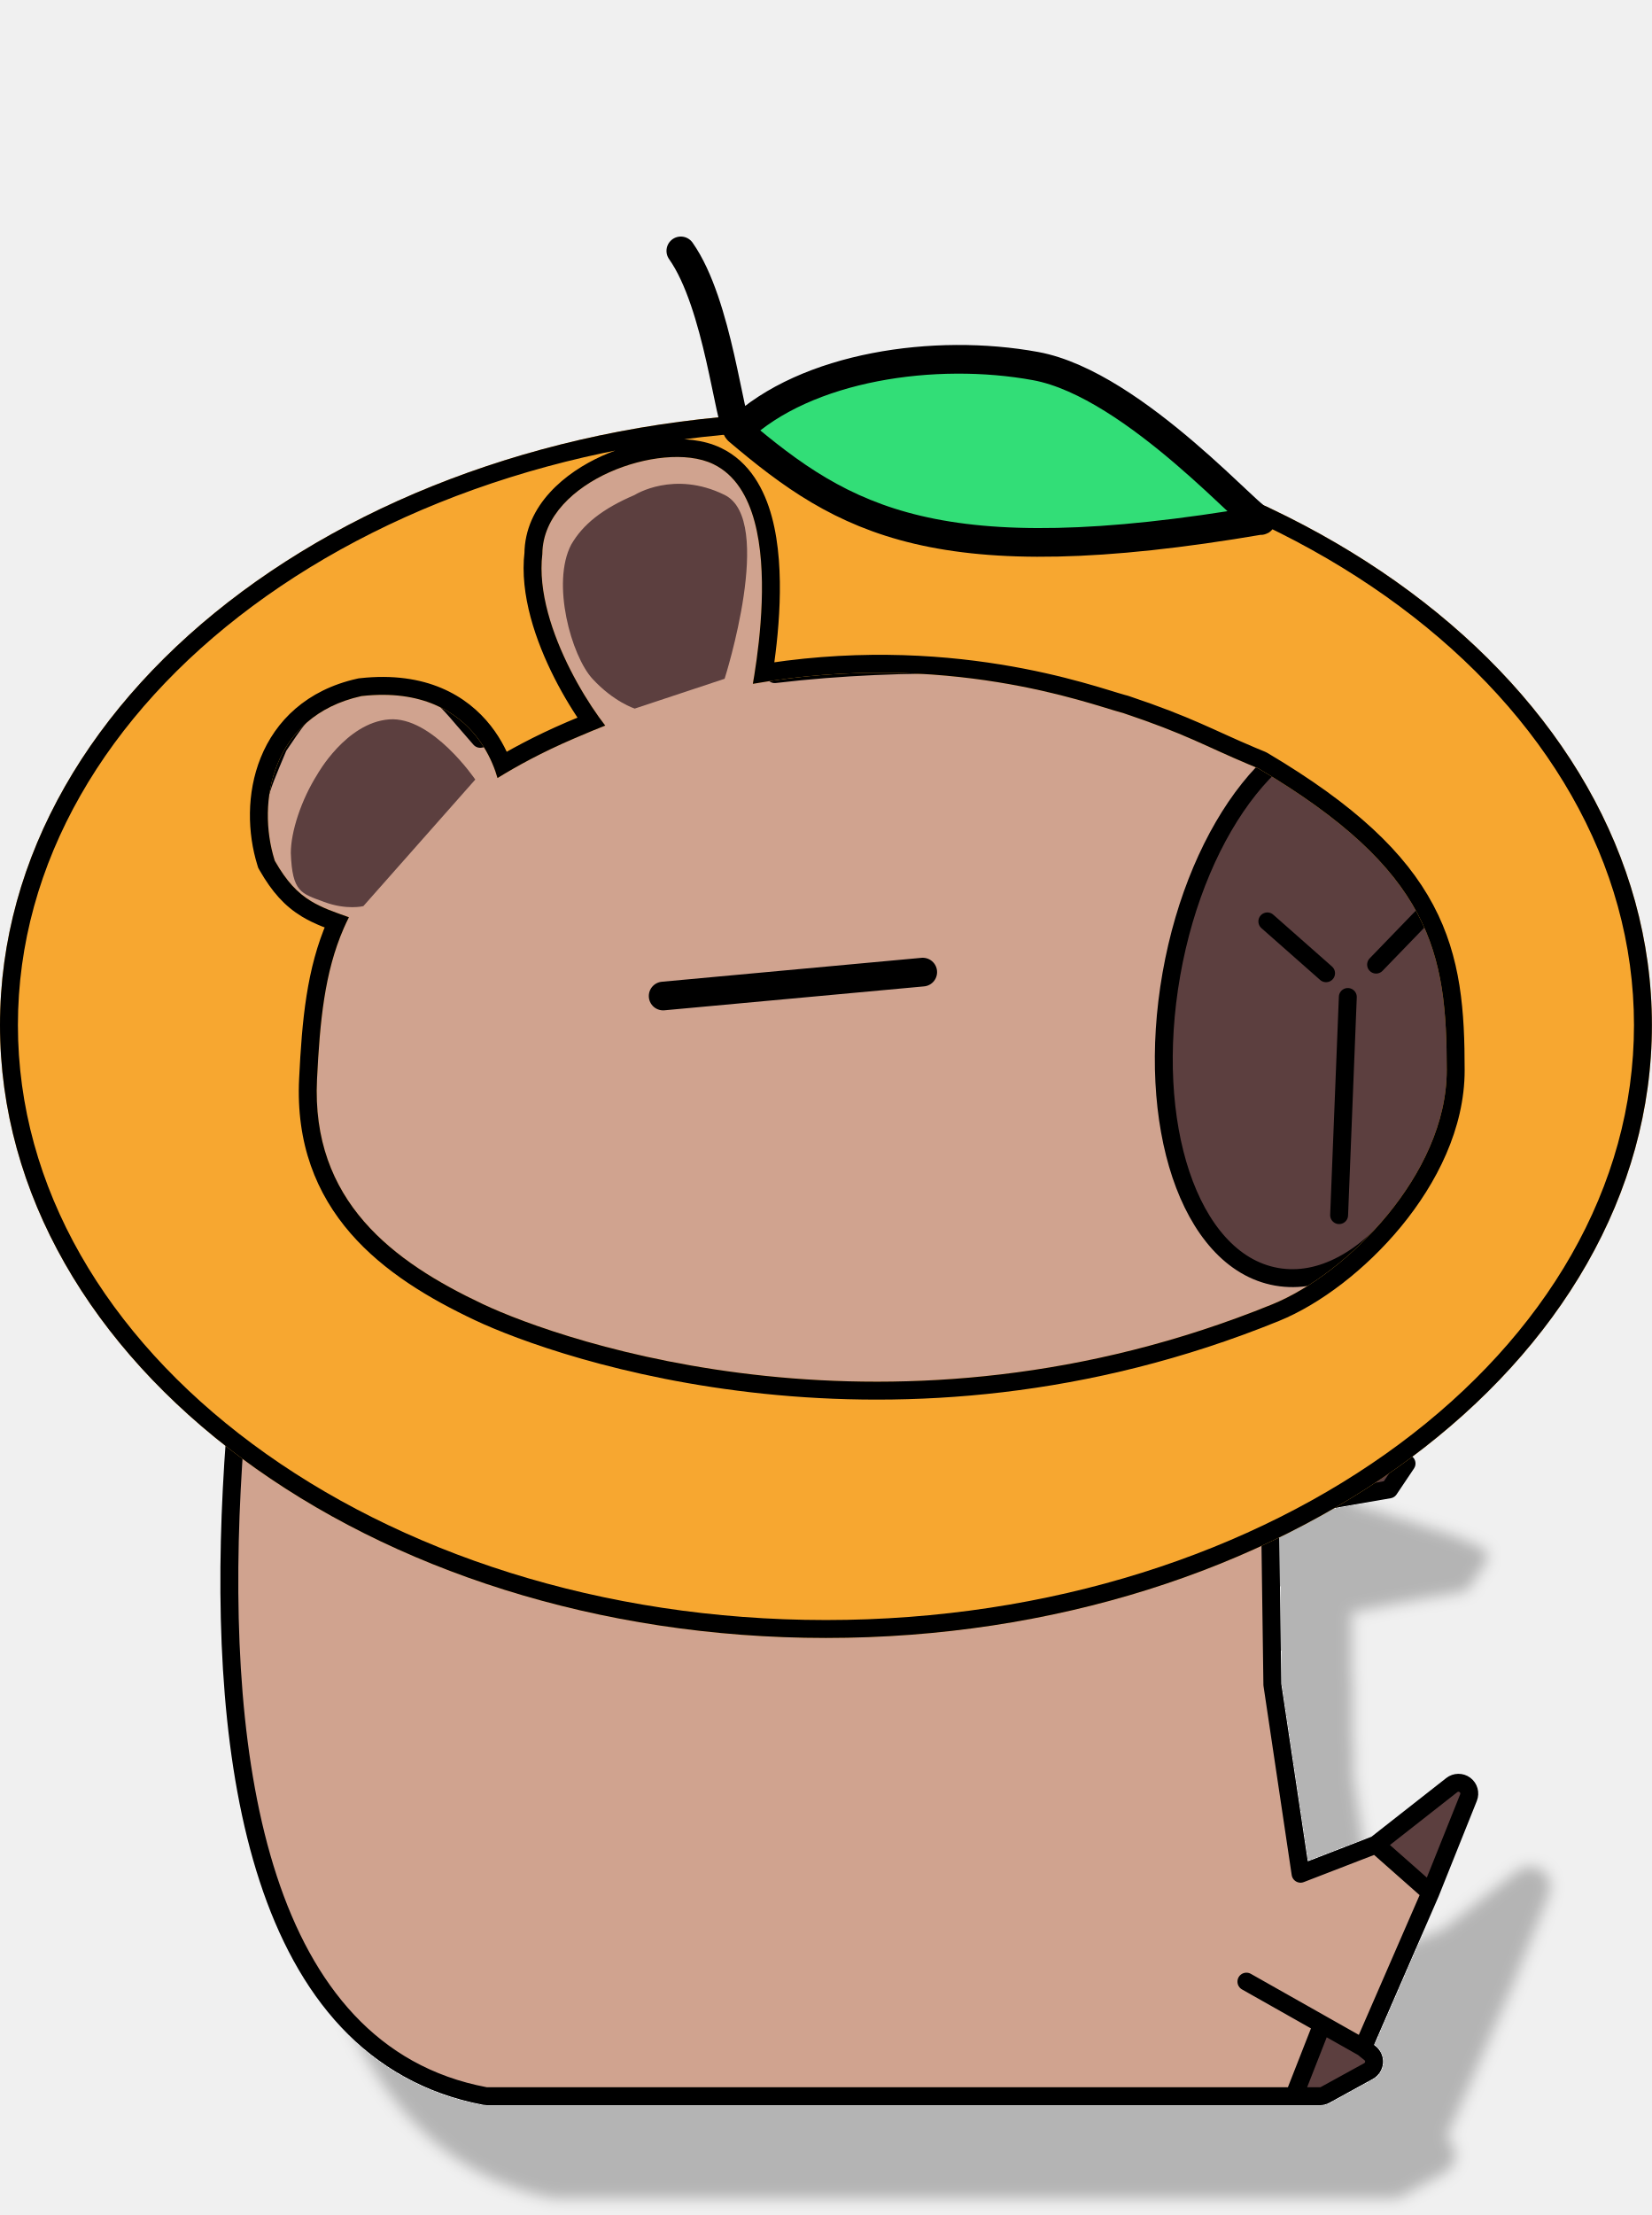
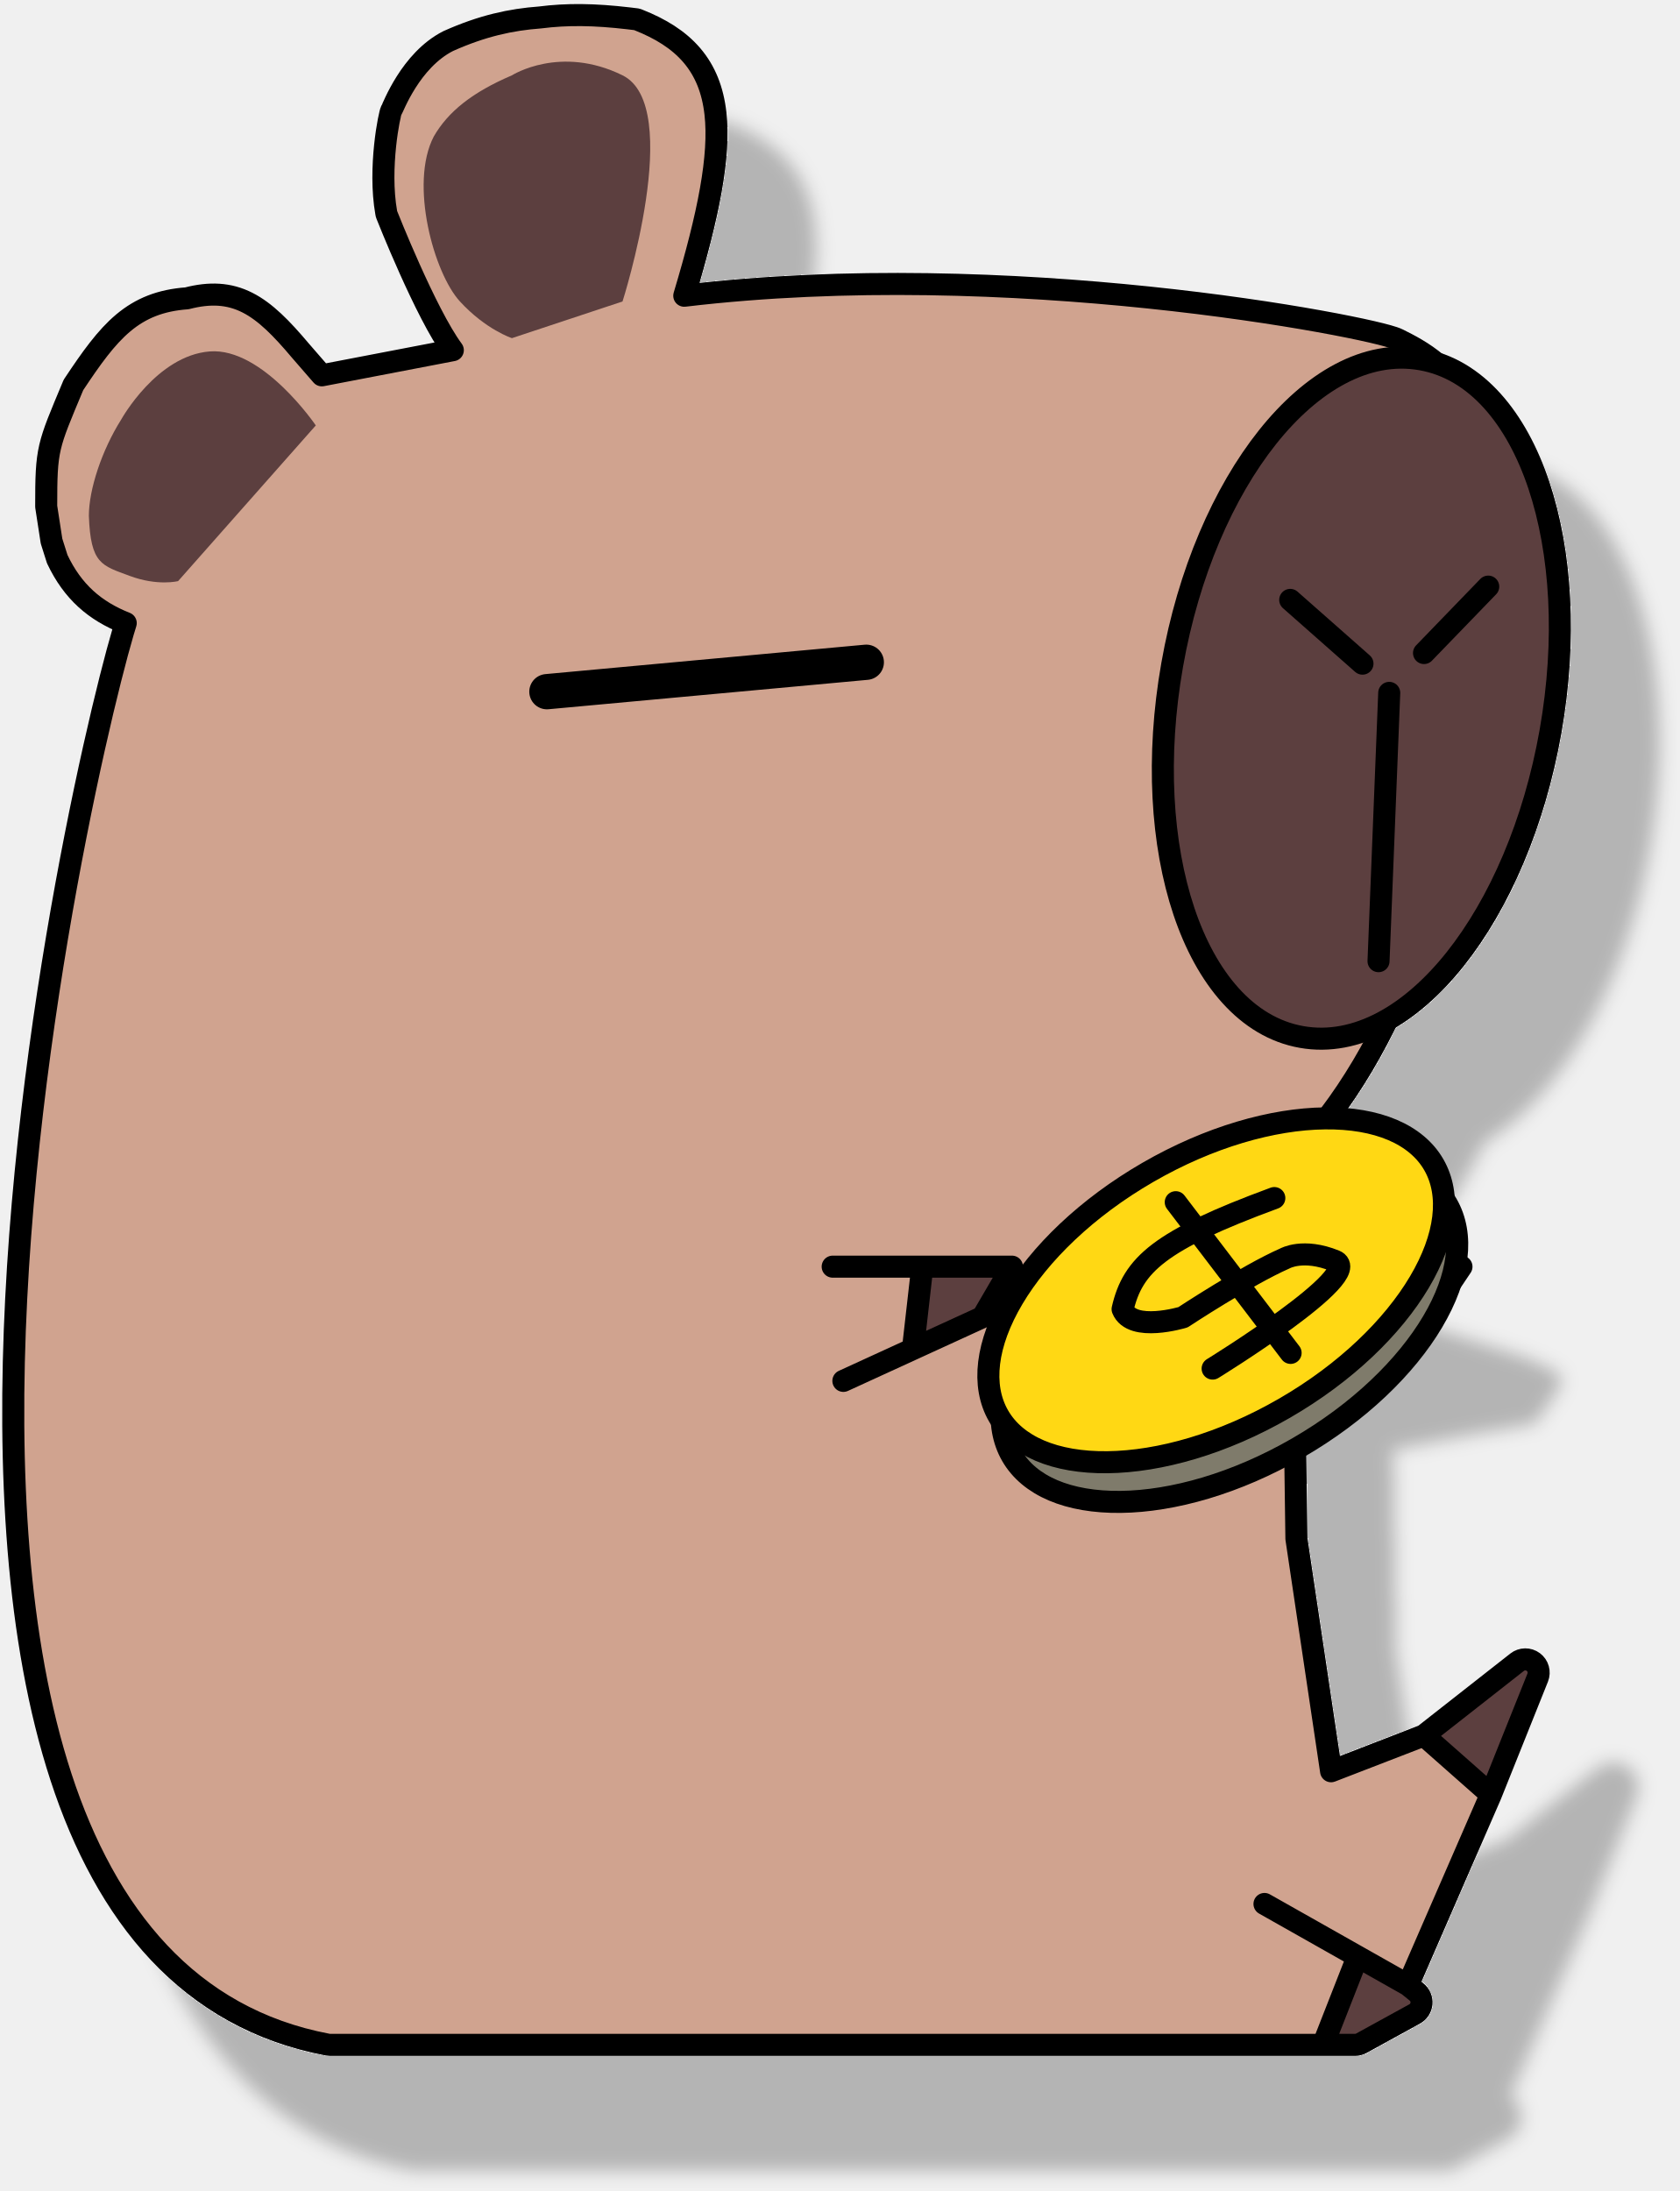
- <svg xmlns="http://www.w3.org/2000/svg" width="461" height="618" viewBox="0 0 461 618" fill="none">
-   <g filter="url(#filter0_d_45_21)">
-     <path d="M405.152 498.052L383.99 514.657L399.193 528.077L409.821 501.543C410.329 500.276 409.921 498.826 408.827 498.008C407.734 497.191 406.226 497.209 405.152 498.052Z" fill="#5C3F3F" />
-     <path d="M382.346 572.857L380.398 571.283L368.975 564.829L361.125 584.851H368.372C368.88 584.851 369.381 584.722 369.827 584.477L381.903 577.844C382.784 577.36 383.367 576.469 383.456 575.468C383.545 574.468 383.128 573.488 382.346 572.857Z" fill="#5C3F3F" />
-     <path d="M203.552 125.154C195.859 124.257 189.648 124.172 183.484 124.96C176.879 125.453 170.449 126.843 162.687 130.309C154.068 134.674 150.146 145.506 149.761 146.073C149.375 146.64 146.792 159.031 148.618 169.27C148.618 169.27 148.635 169.411 148.658 169.499C148.681 169.587 148.733 169.719 148.733 169.719C148.733 169.719 157.562 192.114 163.719 200.435L134.011 206.139L129.113 200.498C124.907 195.506 121.231 191.735 117.156 189.663C112.915 187.506 108.566 187.336 103.393 188.671C97.445 189.11 92.965 190.89 88.959 194.249C85.05 197.528 81.705 202.23 77.819 208.082L77.661 208.321L77.55 208.586C71.795 222.349 71.479 222.626 71.479 235.893L72.686 243.733L73.981 247.821C77.493 255.259 82.564 259.59 89.522 262.343C89.33 262.95 89.122 263.635 88.899 264.393C88.124 267.028 87.147 270.623 86.033 275.036C83.805 283.865 81.015 296.025 78.177 310.442C72.504 339.265 66.624 377.187 64.673 415.598C62.725 453.953 64.679 493.063 74.846 524.127C85.033 555.254 103.685 578.824 135.328 584.798C135.513 584.833 135.702 584.851 135.89 584.851H361.125L368.975 564.829L380.398 571.283L399.159 528.159C399.17 528.132 399.182 528.104 399.193 528.077L383.99 514.657L362.951 522.784L355.083 470.028L353.896 384.052C378.691 358.914 389.97 319.428 394.66 285.359C397.044 268.041 397.749 251.956 397.612 239.574C397.544 233.384 397.265 228.094 396.876 224.019C396.502 220.101 395.997 216.931 395.329 215.262C391.027 204.52 383.125 200.477 378.176 198.005C377.583 197.709 376.707 197.435 375.832 197.189C374.872 196.919 373.635 196.608 372.155 196.267C369.19 195.584 365.169 194.76 360.266 193.877C350.457 192.11 337.061 190.094 321.437 188.472C291.47 185.361 253.178 183.691 216.223 188.083C221.782 169.574 224.378 156.377 223.297 146.757C222.699 141.441 220.971 137.084 217.931 133.53C214.923 130.014 210.819 127.505 205.842 125.533L205.488 125.392L205.111 125.344L203.552 125.154Z" fill="#D0A38F" />
-     <path d="M383.99 514.657L362.951 522.784L355.083 470.028L353.896 384.052C378.691 358.914 389.97 319.428 394.66 285.359C397.044 268.041 397.749 251.956 397.612 239.574C397.544 233.384 397.265 228.094 396.876 224.019C396.502 220.101 395.997 216.931 395.329 215.262C391.027 204.52 383.125 200.477 378.176 198.005C377.583 197.709 376.707 197.435 375.833 197.189C374.872 196.919 373.635 196.608 372.155 196.267C369.19 195.584 365.169 194.76 360.266 193.877C350.457 192.11 337.061 190.094 321.437 188.472C291.47 185.361 253.178 183.691 216.223 188.083C221.782 169.574 224.378 156.377 223.297 146.757C222.699 141.441 220.971 137.084 217.931 133.53C214.923 130.014 210.819 127.505 205.842 125.533L205.488 125.392L205.111 125.344L203.552 125.154C195.859 124.257 189.648 124.172 183.484 124.96C176.879 125.453 170.449 126.843 162.687 130.309C154.068 134.674 150.146 145.506 149.761 146.073C149.375 146.64 146.792 159.031 148.618 169.27C148.618 169.27 148.635 169.411 148.658 169.499C148.681 169.587 148.733 169.719 148.733 169.719C148.733 169.719 157.562 192.114 163.719 200.435L134.011 206.139L129.113 200.498C124.907 195.506 121.231 191.735 117.156 189.663C112.915 187.506 108.566 187.336 103.393 188.671C97.445 189.11 92.965 190.89 88.959 194.249C85.05 197.528 81.705 202.23 77.819 208.082L77.661 208.321L77.55 208.586C71.795 222.349 71.479 222.626 71.479 235.893L72.686 243.733L73.981 247.821C77.493 255.259 82.564 259.59 89.522 262.343C89.33 262.95 89.122 263.635 88.899 264.393C88.124 267.028 87.147 270.623 86.033 275.036C83.805 283.865 81.015 296.025 78.177 310.442C72.504 339.265 66.624 377.187 64.673 415.598C62.725 453.953 64.679 493.063 74.846 524.127C85.033 555.254 103.685 578.824 135.328 584.798C135.513 584.833 135.702 584.851 135.89 584.851H361.125M383.99 514.657L405.152 498.052C406.226 497.209 407.734 497.191 408.827 498.008C409.921 498.826 410.329 500.276 409.821 501.543L399.193 528.077M383.99 514.657L399.193 528.077M399.193 528.077C399.182 528.104 399.17 528.132 399.159 528.159L380.398 571.283M380.398 571.283L382.346 572.857C383.128 573.488 383.545 574.468 383.456 575.468C383.367 576.469 382.784 577.36 381.903 577.844L369.827 584.477C369.381 584.722 368.88 584.851 368.372 584.851H361.125M380.398 571.283L368.975 564.83M347.841 552.889L368.975 564.83M368.975 564.83L361.125 584.851" stroke="black" stroke-width="5" stroke-linecap="round" stroke-linejoin="round" />
-     <path d="M132.636 217.501L101.403 252.816C101.403 252.816 96.775 254.001 90.413 251.631C84.051 249.262 81.559 248.963 81.159 238.006C81.159 232.081 84.051 223.195 88.532 216.103C88.532 216.103 96.551 201.651 108.579 200.718C120.607 199.786 132.636 217.501 132.636 217.501Z" fill="#5C3F3F" />
-     <path d="M202.217 189.382L177.131 197.703C177.131 197.703 171.235 195.809 165.333 189.382C159.432 182.955 153.811 162.69 159.404 151.955C162.673 146.292 168.14 141.933 177.131 138.086C177.131 138.086 188.074 131.109 202.217 138.086C216.36 145.063 202.217 189.382 202.217 189.382Z" fill="#5C3F3F" />
-     <path d="M383.368 202.511C395.865 204.715 404.996 215.895 410.064 231.011C415.166 246.232 416.408 266.062 412.727 286.935C409.047 307.808 401.098 326.017 391.097 338.575C381.165 351.047 368.761 358.43 356.264 356.227C343.767 354.023 334.636 342.842 329.568 327.725C324.466 312.505 323.224 292.675 326.905 271.802C330.585 250.929 338.534 232.72 348.534 220.162C358.467 207.691 370.871 200.308 383.368 202.511Z" fill="#5C3F3F" stroke="black" stroke-width="5" />
-     <path d="M290.556 408.324L283.879 419.772L268.097 427.003L270.222 408.324H290.556Z" fill="#5C3F3F" />
-     <path d="M375.5 401.965L355.5 395.5V421.5L373.712 417.983L375.5 401.965Z" fill="#D0A38F" />
-     <path d="M387.673 415.555L392.528 408.324L385.852 405.311L375.5 401.965L373.712 417.983L387.673 415.555Z" fill="#5C3F3F" />
-     <path d="M353.682 257.079L370.07 271.54M384.031 269.13L398.598 254.066M376.14 278.169L373.712 339.028M249.888 408.324H270.222M252.316 434.234L268.097 427.003M270.222 408.324H290.556L283.879 419.772L268.097 427.003M270.222 408.324L268.097 427.003M375.5 401.965L385.852 405.311L392.528 408.324L387.673 415.555L373.712 417.983M375.5 401.965L355.5 395.5V421.5L373.712 417.983M375.5 401.965L373.712 417.983" stroke="black" stroke-width="5" stroke-linecap="round" stroke-linejoin="round" />
-     <path d="M257.514 271.225L185.065 277.898" stroke="black" stroke-width="8" stroke-linecap="round" stroke-linejoin="round" />
+ <svg xmlns="http://www.w3.org/2000/svg" width="381" height="497" viewBox="0 0 381 497" fill="none">
+   <g filter="url(#filter0_d_50_2)">
+     <path d="M344.152 377.052L322.99 393.657L338.193 407.078L348.822 380.543C349.329 379.277 348.921 377.826 347.827 377.009C346.734 376.191 345.226 376.209 344.152 377.052Z" fill="#5C3F3F" />
+     <path d="M321.346 451.857L319.398 450.284L307.975 443.83L300.125 463.851H307.372C307.88 463.851 308.381 463.723 308.827 463.478L320.903 456.844C321.784 456.36 322.367 455.469 322.456 454.469C322.545 453.468 322.129 452.489 321.346 451.857Z" fill="#5C3F3F" />
+     <path d="M142.552 4.155C134.859 3.258 128.648 3.172 122.484 3.961C115.88 4.454 109.449 5.843 101.687 9.309C93.068 13.675 89.146 24.506 88.761 25.073C88.375 25.641 85.792 38.031 87.618 48.27C87.618 48.27 87.635 48.411 87.658 48.5C87.681 48.588 87.734 48.72 87.734 48.72C87.734 48.72 96.562 71.114 102.719 79.436L73.011 85.139L68.113 79.498C63.907 74.507 60.231 70.735 56.156 68.663C51.915 66.507 47.566 66.337 42.393 67.671C36.445 68.11 31.965 69.891 27.959 73.25C24.05 76.529 20.706 81.23 16.819 87.082L16.661 87.322L16.55 87.587C10.795 101.349 10.479 101.626 10.479 114.893L11.687 122.733L12.981 126.822C16.493 134.259 21.564 138.59 28.522 141.344C28.331 141.95 28.122 142.635 27.899 143.393C27.124 146.029 26.147 149.623 25.034 154.036C22.805 162.865 20.015 175.026 17.177 189.442C11.504 218.265 5.624 256.187 3.673 294.598C1.726 332.954 3.679 372.064 13.846 403.127C24.033 434.254 42.685 457.824 74.329 463.798C74.513 463.833 74.702 463.851 74.89 463.851H300.125L307.975 443.83L319.398 450.284L338.159 407.159C338.17 407.132 338.182 407.105 338.193 407.078L322.99 393.657L301.951 401.785L294.084 349.029L292.896 263.053C317.691 237.915 328.97 198.429 333.66 164.36C336.045 147.041 336.749 130.956 336.612 118.575C336.544 112.384 336.266 107.094 335.877 103.02C335.502 99.102 334.998 95.932 334.329 94.263C330.027 83.521 322.125 79.477 317.176 77.006C316.583 76.71 315.707 76.436 314.833 76.19C313.872 75.919 312.635 75.609 311.155 75.267C308.191 74.584 304.169 73.761 299.266 72.878C289.457 71.111 276.061 69.094 260.437 67.472C230.47 64.362 192.178 62.692 155.223 67.084C160.783 48.574 163.378 35.377 162.297 25.758C161.699 20.441 159.971 16.084 156.931 12.531C153.923 9.015 149.819 6.505 144.842 4.533L144.488 4.393L144.111 4.345L142.552 4.155Z" fill="#D0A38F" />
+     <path d="M322.99 393.657L301.951 401.785L294.084 349.029L292.896 263.053C317.691 237.915 328.97 198.429 333.66 164.36C336.045 147.041 336.749 130.956 336.612 118.575C336.544 112.384 336.266 107.094 335.877 103.02C335.502 99.102 334.998 95.932 334.329 94.263C330.027 83.521 322.125 79.477 317.176 77.006C316.583 76.71 315.707 76.436 314.833 76.19C313.872 75.919 312.635 75.609 311.155 75.267C308.191 74.584 304.169 73.761 299.266 72.878C289.457 71.111 276.061 69.094 260.437 67.472C230.47 64.362 192.178 62.692 155.223 67.084C160.783 48.574 163.378 35.377 162.297 25.758C161.699 20.441 159.971 16.084 156.931 12.531C153.923 9.015 149.819 6.505 144.842 4.533L144.488 4.393L144.111 4.345L142.552 4.155C134.859 3.258 128.648 3.172 122.484 3.961C115.88 4.454 109.449 5.843 101.687 9.309C93.068 13.675 89.146 24.506 88.761 25.073C88.375 25.641 85.792 38.031 87.618 48.27C87.618 48.27 87.635 48.411 87.658 48.5C87.681 48.588 87.734 48.72 87.734 48.72C87.734 48.72 96.562 71.114 102.719 79.436L73.011 85.139L68.113 79.498C63.907 74.507 60.231 70.735 56.156 68.663C51.915 66.507 47.566 66.337 42.393 67.671C36.445 68.11 31.965 69.891 27.959 73.25C24.05 76.529 20.706 81.23 16.819 87.082L16.661 87.322L16.55 87.587C10.795 101.349 10.479 101.626 10.479 114.893L11.687 122.733L12.981 126.822C16.493 134.259 21.564 138.59 28.522 141.344C28.331 141.95 28.122 142.635 27.899 143.393C27.124 146.029 26.147 149.623 25.034 154.036C22.805 162.865 20.015 175.026 17.177 189.442C11.504 218.265 5.624 256.187 3.673 294.598C1.726 332.954 3.679 372.064 13.846 403.127C24.033 434.254 42.685 457.824 74.329 463.798C74.513 463.833 74.702 463.851 74.89 463.851H300.125M322.99 393.657L344.152 377.052C345.226 376.209 346.734 376.191 347.827 377.009C348.921 377.826 349.329 379.277 348.822 380.543L338.193 407.078M322.99 393.657L338.193 407.078M338.193 407.078C338.182 407.105 338.17 407.132 338.159 407.159L319.398 450.284M319.398 450.284L321.346 451.857C322.129 452.489 322.545 453.468 322.456 454.469C322.367 455.469 321.784 456.36 320.903 456.844L308.827 463.478C308.381 463.723 307.88 463.851 307.372 463.851H300.125M319.398 450.284L307.975 443.83M286.841 431.889L307.975 443.83M307.975 443.83L300.125 463.851" stroke="black" stroke-width="5" stroke-linecap="round" stroke-linejoin="round" />
+     <path d="M71.636 96.502L40.403 131.817C40.403 131.817 35.776 133.002 29.413 130.632C23.051 128.262 20.559 127.964 20.159 117.006C20.159 111.082 23.051 102.195 27.532 95.103C27.532 95.103 35.551 80.651 47.579 79.719C59.608 78.786 71.636 96.502 71.636 96.502Z" fill="#5C3F3F" />
+     <path d="M141.217 68.383L116.131 76.704C116.131 76.704 110.235 74.809 104.333 68.382C98.432 61.955 92.811 41.691 98.404 30.955C101.673 25.293 107.14 20.933 116.131 17.086C116.131 17.086 127.074 10.109 141.217 17.086C155.36 24.064 141.217 68.383 141.217 68.383Z" fill="#5C3F3F" />
+     <path d="M322.368 81.512C334.865 83.715 343.996 94.895 349.064 110.012C354.166 125.232 355.408 145.062 351.727 165.935C348.047 186.809 340.098 205.018 330.097 217.575C320.165 230.047 307.761 237.431 295.264 235.227C282.767 233.024 273.636 221.843 268.568 206.726C263.466 191.505 262.224 171.676 265.905 150.802C269.585 129.929 277.534 111.72 287.534 99.163C297.467 86.691 309.871 79.308 322.368 81.512Z" fill="#5C3F3F" stroke="black" stroke-width="5" />
+     <path d="M229.556 287.324L222.879 298.773L207.097 306.004L209.222 287.324H229.556Z" fill="#5C3F3F" />
+     <path d="M314.5 280.965L294.5 274.5V300.5L312.712 296.984L314.5 280.965Z" fill="#D0A38F" />
+     <path d="M326.673 294.555L331.528 287.324L324.852 284.311L314.5 280.965L312.712 296.984L326.673 294.555Z" fill="#5C3F3F" />
+     <path d="M292.682 136.079L309.07 150.541M323.031 148.131L337.598 133.066M315.14 157.169L312.712 218.029M188.888 287.324H209.222M191.316 313.235L207.097 306.004M209.222 287.324H229.556L222.879 298.773L207.097 306.004M209.222 287.324L207.097 306.004M314.5 280.965L324.852 284.311L331.528 287.324L326.673 294.555L312.712 296.984M314.5 280.965L294.5 274.5V300.5L312.712 296.984M314.5 280.965L312.712 296.984" stroke="black" stroke-width="5" stroke-linecap="round" stroke-linejoin="round" />
+     <path d="M196.514 150.225L124.065 156.898" stroke="black" stroke-width="8" stroke-linecap="round" stroke-linejoin="round" />
  </g>
-   <mask id="path-9-inside-1_45_21" fill="white">
-     <path d="M230.5 115C357.802 115 461 191.559 461 286C461 380.441 357.802 457 230.5 457C103.198 457 0 380.441 0 286C0 191.559 103.198 115 230.5 115ZM199.058 129.491C195.291 127.678 190.423 127.208 185.443 127.662C180.418 128.121 175.035 129.541 170.081 131.76C160.435 136.081 151.442 143.944 151.351 154.559C150.091 165.022 154.172 177.017 159.154 186.849C161.684 191.84 164.501 196.384 167.115 200.039C167.719 200.883 168.319 201.687 168.905 202.444C166.637 203.336 164.355 204.275 162.06 205.265L160.269 206.021C151.158 209.925 144.144 213.803 138.84 217.079C138.678 216.511 138.48 215.869 138.235 215.171C137.303 212.513 135.7 208.987 133.008 205.563C127.519 198.582 117.751 192.352 101.021 194.195L100.885 194.211L100.751 194.24C88.33 197.01 80.942 204.456 77.384 213.285C73.873 221.995 74.13 231.919 76.598 239.88L76.68 240.145L76.817 240.384C79.958 245.855 82.953 249.087 86.812 251.432C89.789 253.24 93.247 254.481 97.376 255.91C96.869 256.919 96.39 257.937 95.94 258.966C90.546 271.322 89.272 284.961 88.471 301.147C87.636 317.998 92.881 330.783 101.611 340.831C110.269 350.795 122.26 357.961 134.771 363.865C156.927 374.32 249.621 406.796 355.053 363.92C365.565 359.645 377.671 350.546 387.154 339.025C396.632 327.512 403.744 313.264 403.744 298.613C403.744 282.433 402.775 268.409 395.573 254.868C388.374 241.332 375.131 228.606 351.311 214.469C351.258 214.437 351.203 214.408 351.148 214.381L350.981 214.305L348.409 213.236C336.065 208.036 331.022 204.83 313.405 198.93L313.205 198.872L312.713 198.744C303.996 196.391 264.087 181.3 210.098 190.795C210.23 190.035 210.371 189.22 210.51 188.355C211.372 182.996 212.305 175.718 212.57 168.096C212.835 160.502 212.443 152.417 210.573 145.508C208.713 138.632 205.259 132.477 199.058 129.491Z" />
-   </mask>
-   <path d="M230.5 115C357.802 115 461 191.559 461 286C461 380.441 357.802 457 230.5 457C103.198 457 0 380.441 0 286C0 191.559 103.198 115 230.5 115ZM199.058 129.491C195.291 127.678 190.423 127.208 185.443 127.662C180.418 128.121 175.035 129.541 170.081 131.76C160.435 136.081 151.442 143.944 151.351 154.559C150.091 165.022 154.172 177.017 159.154 186.849C161.684 191.84 164.501 196.384 167.115 200.039C167.719 200.883 168.319 201.687 168.905 202.444C166.637 203.336 164.355 204.275 162.06 205.265L160.269 206.021C151.158 209.925 144.144 213.803 138.84 217.079C138.678 216.511 138.48 215.869 138.235 215.171C137.303 212.513 135.7 208.987 133.008 205.563C127.519 198.582 117.751 192.352 101.021 194.195L100.885 194.211L100.751 194.24C88.33 197.01 80.942 204.456 77.384 213.285C73.873 221.995 74.13 231.919 76.598 239.88L76.68 240.145L76.817 240.384C79.958 245.855 82.953 249.087 86.812 251.432C89.789 253.24 93.247 254.481 97.376 255.91C96.869 256.919 96.39 257.937 95.94 258.966C90.546 271.322 89.272 284.961 88.471 301.147C87.636 317.998 92.881 330.783 101.611 340.831C110.269 350.795 122.26 357.961 134.771 363.865C156.927 374.32 249.621 406.796 355.053 363.92C365.565 359.645 377.671 350.546 387.154 339.025C396.632 327.512 403.744 313.264 403.744 298.613C403.744 282.433 402.775 268.409 395.573 254.868C388.374 241.332 375.131 228.606 351.311 214.469C351.258 214.437 351.203 214.408 351.148 214.381L350.981 214.305L348.409 213.236C336.065 208.036 331.022 204.83 313.405 198.93L313.205 198.872L312.713 198.744C303.996 196.391 264.087 181.3 210.098 190.795C210.23 190.035 210.371 189.22 210.51 188.355C211.372 182.996 212.305 175.718 212.57 168.096C212.835 160.502 212.443 152.417 210.573 145.508C208.713 138.632 205.259 132.477 199.058 129.491Z" fill="#F7A730" />
-   <path d="M230.5 115V110V115ZM230.5 457V462V457ZM199.058 129.491L201.227 124.986L201.227 124.986L199.058 129.491ZM185.443 127.662L184.989 122.683L184.989 122.683L185.443 127.662ZM170.081 131.76L168.037 127.197L168.037 127.197L170.081 131.76ZM151.351 154.559L156.315 155.156L156.348 154.88L156.35 154.602L151.351 154.559ZM159.154 186.849L154.694 189.109L154.694 189.109L159.154 186.849ZM167.115 200.039L163.048 202.948L163.048 202.948L167.115 200.039ZM168.905 202.444L170.734 207.098L176.944 204.657L172.858 199.382L168.905 202.444ZM162.06 205.265L164.004 209.871L164.022 209.864L164.04 209.856L162.06 205.265ZM160.269 206.021L158.324 201.414L158.312 201.419L158.299 201.425L160.269 206.021ZM138.84 217.079L134.03 218.447L135.84 224.809L141.467 221.333L138.84 217.079ZM138.235 215.171L142.954 213.516V213.516L138.235 215.171ZM133.008 205.563L136.939 202.473L136.939 202.473L133.008 205.563ZM101.021 194.195L100.474 189.225L100.464 189.227L100.454 189.228L101.021 194.195ZM100.885 194.211L100.317 189.243L100.064 189.272L99.815 189.327L100.885 194.211ZM100.751 194.24L99.681 189.356L99.672 189.358L99.663 189.36L100.751 194.24ZM77.384 213.285L72.746 211.416L72.746 211.416L77.384 213.285ZM76.598 239.88L81.374 238.4L81.374 238.399L76.598 239.88ZM76.68 240.145L71.904 241.625L72.069 242.156L72.346 242.639L76.68 240.145ZM76.817 240.384L81.154 237.894L81.151 237.89L76.817 240.384ZM86.812 251.432L84.216 255.705L86.812 251.432ZM97.376 255.91L101.844 258.154L104.406 253.053L99.012 251.185L97.376 255.91ZM95.94 258.966L91.358 256.965V256.965L95.94 258.966ZM88.471 301.147L83.477 300.9V300.9L88.471 301.147ZM101.611 340.831L97.837 344.11L97.837 344.11L101.611 340.831ZM134.771 363.865L132.638 368.387L134.771 363.865ZM355.053 363.92L353.169 359.288L355.053 363.92ZM387.154 339.025L391.015 342.203L387.154 339.025ZM403.744 298.613L408.744 298.613V298.613H403.744ZM395.573 254.868L399.988 252.52V252.52L395.573 254.868ZM351.311 214.469L353.862 210.169V210.169L351.311 214.469ZM351.148 214.381L353.377 209.905L353.301 209.867L353.223 209.832L351.148 214.381ZM350.981 214.305L353.056 209.756L352.978 209.72L352.899 209.687L350.981 214.305ZM348.409 213.236L346.468 217.844L346.48 217.849L346.491 217.854L348.409 213.236ZM313.405 198.93L314.993 194.189L314.891 194.154L314.788 194.125L313.405 198.93ZM313.205 198.872L314.588 194.067L314.526 194.049L314.463 194.033L313.205 198.872ZM312.713 198.744L311.41 203.571L311.432 203.577L311.455 203.583L312.713 198.744ZM210.098 190.795L205.172 189.935L203.947 196.953L210.964 195.719L210.098 190.795ZM210.51 188.355L215.446 189.15V189.15L210.51 188.355ZM212.57 168.096L217.567 168.27V168.27L212.57 168.096ZM210.573 145.508L215.4 144.202L215.4 144.202L210.573 145.508ZM230.5 115V120C293.186 120 349.742 138.856 390.509 169.1C431.277 199.345 456 240.73 456 286H461H466C466 236.829 439.124 192.715 396.467 161.069C353.81 129.423 295.115 110 230.5 110V115ZM461 286H456C456 331.27 431.277 372.655 390.509 402.9C349.742 433.144 293.186 452 230.5 452V457V462C295.115 462 353.81 442.577 396.467 410.931C439.124 379.285 466 335.171 466 286H461ZM230.5 457V452C167.814 452 111.258 433.144 70.491 402.9C29.723 372.655 5 331.27 5 286H0H-5C-5 335.171 21.876 379.285 64.533 410.931C107.19 442.577 165.885 462 230.5 462V457ZM0 286H5C5 240.73 29.723 199.345 70.491 169.1C111.258 138.856 167.814 120 230.5 120V115V110C165.885 110 107.19 129.423 64.533 161.069C21.876 192.715 -5 236.829 -5 286H0ZM199.058 129.491L201.227 124.986C196.335 122.631 190.453 122.184 184.989 122.683L185.443 127.662L185.898 132.641C190.393 132.231 194.246 132.724 196.889 133.996L199.058 129.491ZM185.443 127.662L184.989 122.683C179.389 123.194 173.47 124.763 168.037 127.197L170.081 131.76L172.125 136.323C176.6 134.318 181.447 133.047 185.898 132.641L185.443 127.662ZM170.081 131.76L168.037 127.197C157.866 131.753 146.468 140.865 146.351 154.516L151.351 154.559L156.35 154.602C156.416 147.023 163.003 140.409 172.125 136.323L170.081 131.76ZM151.351 154.559L146.386 153.961C144.947 165.924 149.581 179.018 154.694 189.109L159.154 186.849L163.614 184.589C158.764 175.017 155.236 164.121 156.315 155.156L151.351 154.559ZM159.154 186.849L154.694 189.109C157.341 194.333 160.292 199.093 163.048 202.948L167.115 200.039L171.182 197.131C168.711 193.675 166.026 189.347 163.614 184.588L159.154 186.849ZM167.115 200.039L163.048 202.948C163.69 203.844 164.327 204.699 164.953 205.506L168.905 202.444L172.858 199.382C172.31 198.675 171.748 197.922 171.182 197.131L167.115 200.039ZM168.905 202.444L167.076 197.791C164.759 198.702 162.426 199.662 160.08 200.673L162.06 205.265L164.04 209.856C166.284 208.888 168.516 207.969 170.734 207.098L168.905 202.444ZM162.06 205.265L160.115 200.658L158.324 201.414L160.269 206.021L162.213 210.627L164.004 209.871L162.06 205.265ZM160.269 206.021L158.299 201.425C148.935 205.438 141.701 209.435 136.212 212.825L138.84 217.079L141.467 221.333C146.587 218.171 153.382 214.411 162.238 210.616L160.269 206.021ZM138.84 217.079L143.649 215.712C143.464 215.061 143.236 214.322 142.954 213.516L138.235 215.171L133.517 216.825C133.724 217.415 133.892 217.96 134.03 218.447L138.84 217.079ZM138.235 215.171L142.954 213.516C141.892 210.49 140.056 206.439 136.939 202.473L133.008 205.563L129.077 208.654C131.343 211.536 132.714 214.536 133.517 216.825L138.235 215.171ZM133.008 205.563L136.939 202.473C130.389 194.143 118.931 187.191 100.474 189.225L101.021 194.195L101.569 199.165C116.57 197.512 124.65 203.022 129.077 208.654L133.008 205.563ZM101.021 194.195L100.454 189.228L100.317 189.243L100.885 194.211L101.452 199.179L101.589 199.163L101.021 194.195ZM100.885 194.211L99.815 189.327L99.681 189.356L100.751 194.24L101.821 199.125L101.954 199.095L100.885 194.211ZM100.751 194.24L99.663 189.36C85.581 192.501 76.899 201.113 72.746 211.416L77.384 213.285L82.021 215.154C84.986 207.799 91.08 201.52 101.839 199.12L100.751 194.24ZM77.384 213.285L72.746 211.416C68.737 221.363 69.071 232.488 71.822 241.36L76.598 239.88L81.374 238.399C79.188 231.35 79.009 222.628 82.021 215.154L77.384 213.285ZM76.598 239.88L71.822 241.36L71.904 241.625L76.68 240.145L81.456 238.664L81.374 238.4L76.598 239.88ZM76.68 240.145L72.346 242.639L72.484 242.878L76.817 240.384L81.151 237.89L81.013 237.651L76.68 240.145ZM76.817 240.384L72.481 242.873C75.915 248.854 79.444 252.806 84.216 255.705L86.812 251.432L89.409 247.158C86.461 245.368 84.002 242.856 81.154 237.894L76.817 240.384ZM86.812 251.432L84.216 255.705C87.723 257.835 91.688 259.232 95.74 260.635L97.376 255.91L99.012 251.185C94.805 249.729 91.856 248.645 89.409 247.158L86.812 251.432ZM97.376 255.91L92.908 253.666C92.364 254.75 91.846 255.848 91.358 256.965L95.94 258.966L100.523 260.967C100.934 260.025 101.375 259.089 101.844 258.154L97.376 255.91ZM95.94 258.966L91.358 256.965C85.559 270.247 84.278 284.722 83.477 300.9L88.471 301.147L93.465 301.395C94.267 285.2 95.532 272.397 100.523 260.967L95.94 258.966ZM88.471 301.147L83.477 300.9C82.577 319.068 88.279 333.111 97.837 344.11L101.611 340.831L105.386 337.552C97.482 328.455 92.695 316.927 93.465 301.395L88.471 301.147ZM101.611 340.831L97.837 344.11C107.174 354.857 119.91 362.381 132.638 368.387L134.771 363.865L136.905 359.343C124.609 353.541 113.363 346.732 105.386 337.552L101.611 340.831ZM134.771 363.865L132.638 368.387C155.513 379.181 249.74 412.145 356.936 368.552L355.053 363.92L353.169 359.288C249.502 401.447 158.341 369.458 136.905 359.343L134.771 363.865ZM355.053 363.92L356.936 368.552C368.348 363.911 381.101 354.247 391.015 342.203L387.154 339.025L383.294 335.848C374.241 346.845 362.781 355.379 353.169 359.288L355.053 363.92ZM387.154 339.025L391.015 342.203C400.911 330.181 408.744 314.841 408.744 298.613L403.744 298.613L398.744 298.613C398.744 311.688 392.352 324.843 383.294 335.848L387.154 339.025ZM403.744 298.613H408.744C408.744 282.32 407.807 267.221 399.988 252.52L395.573 254.868L391.159 257.216C397.744 269.597 398.744 282.546 398.744 298.613H403.744ZM395.573 254.868L399.988 252.52C392.176 237.834 378.054 224.526 353.862 210.169L351.311 214.469L348.759 218.769C372.208 232.685 384.571 244.831 391.159 257.216L395.573 254.868ZM351.311 214.469L353.862 210.169C353.688 210.065 353.523 209.978 353.377 209.905L351.148 214.381L348.92 218.857C348.883 218.839 348.828 218.81 348.759 218.769L351.311 214.469ZM351.148 214.381L353.223 209.832L353.056 209.756L350.981 214.305L348.906 218.854L349.073 218.93L351.148 214.381ZM350.981 214.305L352.899 209.687L350.327 208.619L348.409 213.236L346.491 217.854L349.064 218.922L350.981 214.305ZM348.409 213.236L350.35 208.629C338.419 203.602 332.834 200.164 314.993 194.189L313.405 198.93L311.817 203.671C329.211 209.496 333.71 212.469 346.468 217.844L348.409 213.236ZM313.405 198.93L314.788 194.125L314.588 194.067L313.205 198.872L311.822 203.677L312.022 203.735L313.405 198.93ZM313.205 198.872L314.463 194.033L313.971 193.905L312.713 198.744L311.455 203.583L311.947 203.711L313.205 198.872ZM312.713 198.744L314.016 193.917C305.549 191.631 264.516 176.148 209.232 185.87L210.098 190.795L210.964 195.719C263.658 186.453 302.443 201.151 311.41 203.571L312.713 198.744ZM210.098 190.795L215.023 191.655C215.157 190.888 215.302 190.047 215.446 189.15L210.51 188.355L205.573 187.561C205.439 188.393 205.304 189.182 205.172 189.935L210.098 190.795ZM210.51 188.355L215.446 189.15C216.329 183.664 217.292 176.167 217.567 168.27L212.57 168.096L207.573 167.922C207.318 175.269 206.416 182.327 205.573 187.561L210.51 188.355ZM212.57 168.096L217.567 168.27C217.839 160.457 217.457 151.804 215.4 144.202L210.573 145.508L205.747 146.814C207.429 153.03 207.83 160.547 207.573 167.922L212.57 168.096ZM210.573 145.508L215.4 144.202C213.37 136.702 209.32 128.883 201.227 124.986L199.058 129.491L196.889 133.996C201.198 136.071 204.055 140.561 205.747 146.814L210.573 145.508Z" fill="black" mask="url(#path-9-inside-1_45_21)" />
-   <path d="M206 120.137C225 102.137 261 97 289 102.137C315.631 107.023 347.932 143.708 351.657 145.196C351.771 145.176 351.885 145.156 352 145.137C351.964 145.255 351.848 145.272 351.657 145.196C261.434 160.598 235.463 145.105 206 120.137Z" fill="#32DE77" />
-   <path d="M206 120.137C225 102.137 261 97 289 102.137C317 107.274 351.267 147.563 352 145.137C261.5 160.637 235.5 145.137 206 120.137ZM206 120.137C203.477 117.998 200.5 84.863 190 70" stroke="black" stroke-width="8" stroke-linecap="round" stroke-linejoin="round" />
+   <path d="M263.425 274.915C277.354 266.873 291.69 262.83 303.535 262.689C315.47 262.547 324.286 266.328 328.246 273.187C332.206 280.046 331.073 289.571 324.982 299.836C318.937 310.024 308.268 320.418 294.34 328.459C280.411 336.501 266.075 340.544 254.23 340.685C242.295 340.827 233.479 337.046 229.519 330.187C225.559 323.328 226.692 313.803 232.783 303.537C238.828 293.35 249.497 282.956 263.425 274.915Z" fill="#7F7B6B" stroke="black" stroke-width="5" stroke-linejoin="round" />
+   <path d="M260.425 265.915C274.354 257.874 288.69 253.83 300.535 253.689C312.47 253.547 321.286 257.328 325.246 264.187C329.206 271.047 328.073 280.572 321.982 290.837C315.937 301.024 305.268 311.418 291.34 319.46C277.411 327.501 263.075 331.544 251.23 331.686C239.295 331.828 230.479 328.047 226.519 321.187C222.559 314.328 223.692 304.803 229.783 294.538C235.828 284.35 246.497 273.957 260.425 265.915Z" fill="#FFD814" stroke="black" stroke-width="5" stroke-linejoin="round" />
+   <path d="M266.713 272.702L292.767 306.886" stroke="black" stroke-width="5" stroke-linecap="round" stroke-linejoin="round" />
+   <path d="M289.074 271.766C262.96 281.386 256.97 286.928 254.657 296.959C256.785 302.314 268.359 298.805 268.359 298.805C268.359 298.805 282.868 289.237 291.458 285.469C291.458 285.469 295.604 283.075 302.822 286.003C310.041 288.931 275.08 310.446 275.08 310.446" stroke="black" stroke-width="5" stroke-linecap="round" stroke-linejoin="round" />
  <defs>
-     <filter id="filter0_d_45_21" x="61.5" y="121.921" width="379.851" height="495.43" filterUnits="userSpaceOnUse" color-interpolation-filters="sRGB">
+     <filter id="filter0_d_50_2" x="0.5" y="0.921" width="379.851" height="495.43" filterUnits="userSpaceOnUse" color-interpolation-filters="sRGB">
      <feFlood flood-opacity="0" result="BackgroundImageFix" />
      <feColorMatrix in="SourceAlpha" type="matrix" values="0 0 0 0 0 0 0 0 0 0 0 0 0 0 0 0 0 0 127 0" result="hardAlpha" />
      <feOffset dx="20" dy="26" />
      <feGaussianBlur stdDeviation="2" />
      <feComposite in2="hardAlpha" operator="out" />
      <feColorMatrix type="matrix" values="0 0 0 0 0 0 0 0 0 0 0 0 0 0 0 0 0 0 0.25 0" />
-       <feBlend mode="normal" in2="BackgroundImageFix" result="effect1_dropShadow_45_21" />
-       <feBlend mode="normal" in="SourceGraphic" in2="effect1_dropShadow_45_21" result="shape" />
+       <feBlend mode="normal" in2="BackgroundImageFix" result="effect1_dropShadow_50_2" />
+       <feBlend mode="normal" in="SourceGraphic" in2="effect1_dropShadow_50_2" result="shape" />
    </filter>
  </defs>
</svg>
